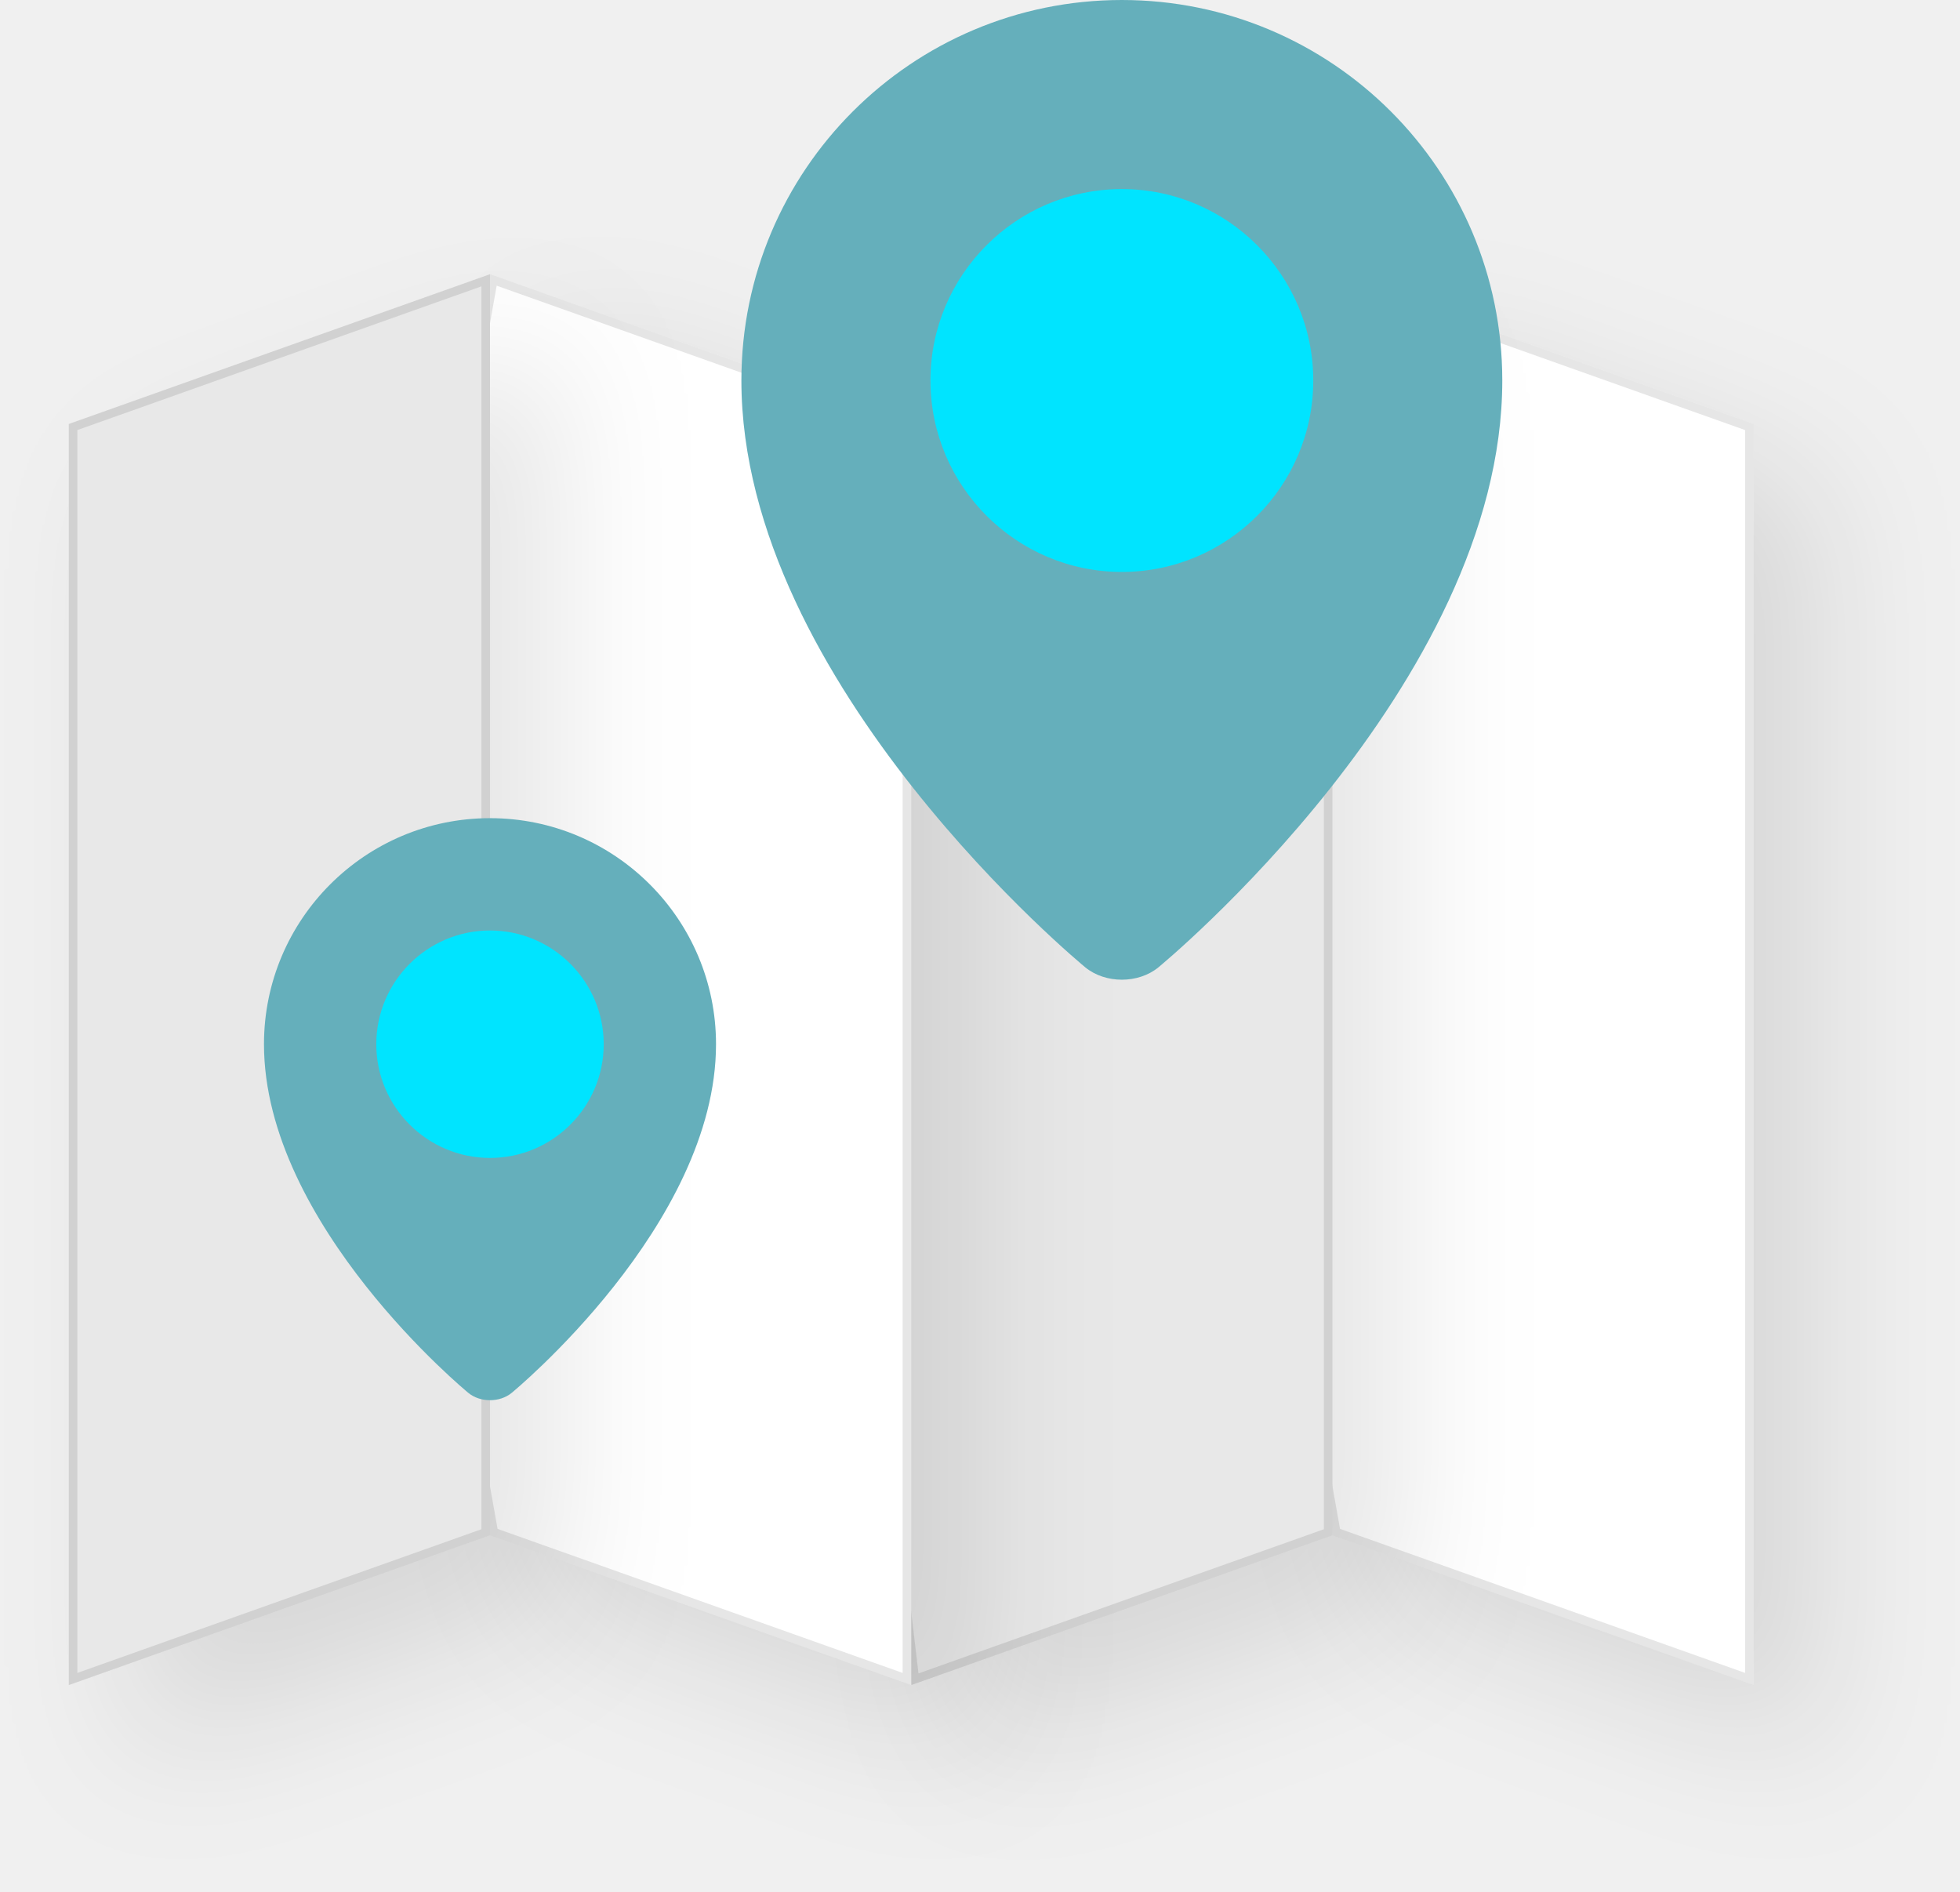
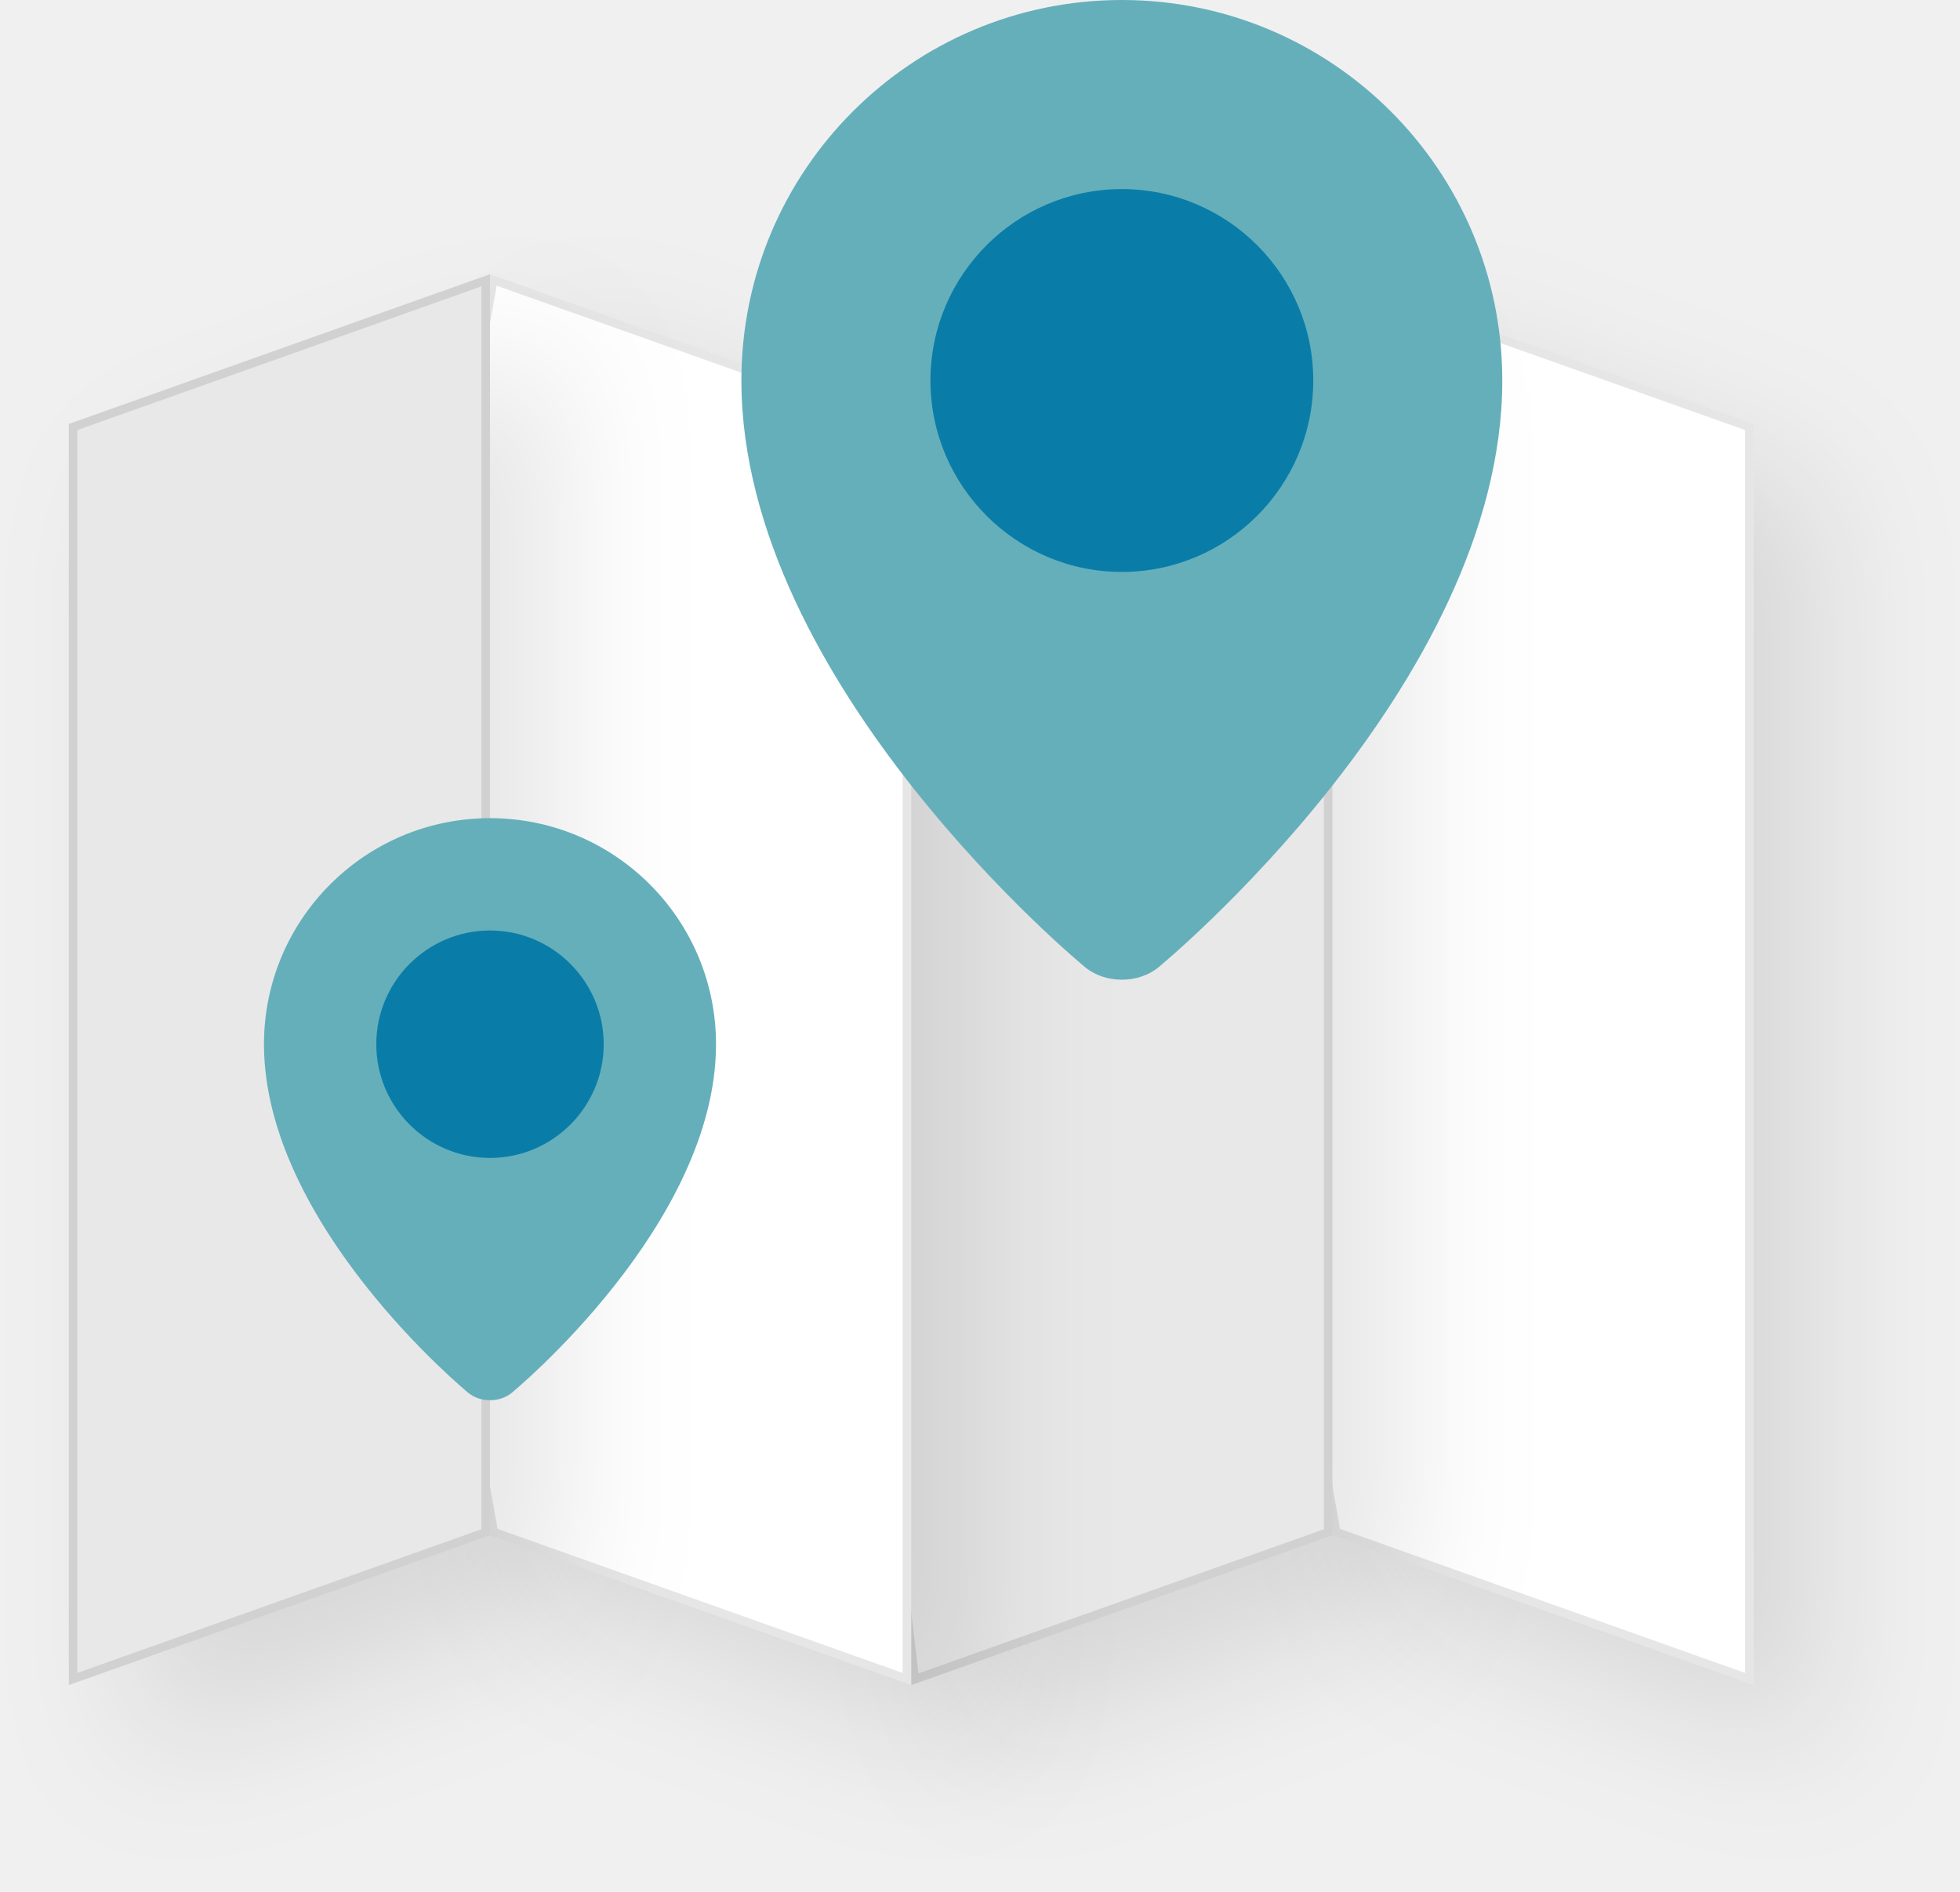
<svg xmlns="http://www.w3.org/2000/svg" width="57" height="55" viewBox="0 0 57 55" fill="none">
  <g filter="url(#filter0_d)">
    <path d="M51 12.328V49L38.75 44.644L35.483 26.309L38.75 7.973L51 12.328Z" fill="white" />
    <path d="M38.847 8.14L50.875 12.417V48.823L38.86 44.551L35.61 26.309L38.847 8.14Z" stroke="black" stroke-opacity="0.1" stroke-width="0.25" />
  </g>
  <g filter="url(#filter1_d)">
    <path d="M38.75 7.973V44.644L26.5 49L24.322 30.664L26.5 12.328L38.75 7.973Z" fill="#E8E8E8" />
    <path d="M26.615 12.42L38.625 8.15V44.556L26.606 48.83L24.448 30.664L26.615 12.42Z" stroke="black" stroke-opacity="0.1" stroke-width="0.25" />
  </g>
  <g filter="url(#filter2_d)">
    <path d="M26.5 12.328V49L14.25 44.644L10.983 26.309L14.25 7.973L26.5 12.328Z" fill="white" />
    <path d="M14.347 8.14L26.375 12.417V48.823L14.36 44.551L11.11 26.309L14.347 8.14Z" stroke="black" stroke-opacity="0.1" stroke-width="0.25" />
  </g>
  <g filter="url(#filter3_d)">
    <path d="M14.25 7.973V44.644L2 49V12.328L14.25 7.973Z" fill="#E8E8E8" />
    <path d="M2.125 12.417L14.125 8.15V44.556L2.125 48.823V12.417Z" stroke="black" stroke-opacity="0.1" stroke-width="0.25" />
  </g>
  <path d="M43.689 11.064C43.689 19.924 33.688 28.129 33.688 28.129C33.103 28.608 32.147 28.608 31.562 28.129C31.562 28.129 21.561 19.924 21.561 11.064C21.561 4.954 26.514 0 32.625 0C38.736 0 43.689 4.954 43.689 11.064Z" fill="#65AFBB" />
-   <path d="M32.625 16.631C29.556 16.631 27.059 14.133 27.059 11.064C27.059 7.995 29.556 5.498 32.625 5.498C35.695 5.498 38.192 7.995 38.192 11.064C38.192 14.134 35.695 16.631 32.625 16.631Z" fill="#00e4ff" />
+   <path d="M32.625 16.631C29.556 16.631 27.059 14.133 27.059 11.064C27.059 7.995 29.556 5.498 32.625 5.498C35.695 5.498 38.192 7.995 38.192 11.064C38.192 14.134 35.695 16.631 32.625 16.631Z" fill="#097DA8" />
  <path d="M20.823 30.364C20.823 35.627 14.881 40.502 14.881 40.502C14.534 40.787 13.966 40.787 13.619 40.502C13.619 40.502 7.677 35.627 7.677 30.364C7.677 26.734 10.62 23.791 14.25 23.791C17.88 23.791 20.823 26.734 20.823 30.364Z" fill="#65AFBB" />
-   <path d="M14.25 33.671C12.427 33.671 10.943 32.188 10.943 30.364C10.943 28.541 12.427 27.057 14.25 27.057C16.074 27.057 17.557 28.541 17.557 30.364C17.557 32.188 16.074 33.671 14.25 33.671Z" fill="#00e4ff" />
+   <path d="M14.25 33.671C12.427 33.671 10.943 32.188 10.943 30.364C10.943 28.541 12.427 27.057 14.25 27.057C16.074 27.057 17.557 28.541 17.557 30.364C17.557 32.188 16.074 33.671 14.25 33.671Z" fill="#097DA8" />
  <defs>
    <filter id="filter0_d" x="33.483" y="5.973" width="23.517" height="49.027" filterUnits="userSpaceOnUse" color-interpolation-filters="sRGB">
      <feFlood flood-opacity="0" result="BackgroundImageFix" />
      <feColorMatrix in="SourceAlpha" type="matrix" values="0 0 0 0 0 0 0 0 0 0 0 0 0 0 0 0 0 0 127 0" />
      <feOffset dx="2" dy="2" />
      <feGaussianBlur stdDeviation="2" />
      <feColorMatrix type="matrix" values="0 0 0 0 0 0 0 0 0 0 0 0 0 0 0 0 0 0 0.1 0" />
      <feBlend mode="normal" in2="BackgroundImageFix" result="effect1_dropShadow" />
      <feBlend mode="normal" in="SourceGraphic" in2="effect1_dropShadow" result="shape" />
    </filter>
    <filter id="filter1_d" x="22.322" y="5.973" width="22.428" height="49.027" filterUnits="userSpaceOnUse" color-interpolation-filters="sRGB">
      <feFlood flood-opacity="0" result="BackgroundImageFix" />
      <feColorMatrix in="SourceAlpha" type="matrix" values="0 0 0 0 0 0 0 0 0 0 0 0 0 0 0 0 0 0 127 0" />
      <feOffset dx="2" dy="2" />
      <feGaussianBlur stdDeviation="2" />
      <feColorMatrix type="matrix" values="0 0 0 0 0 0 0 0 0 0 0 0 0 0 0 0 0 0 0.1 0" />
      <feBlend mode="normal" in2="BackgroundImageFix" result="effect1_dropShadow" />
      <feBlend mode="normal" in="SourceGraphic" in2="effect1_dropShadow" result="shape" />
    </filter>
    <filter id="filter2_d" x="8.983" y="5.973" width="23.517" height="49.027" filterUnits="userSpaceOnUse" color-interpolation-filters="sRGB">
      <feFlood flood-opacity="0" result="BackgroundImageFix" />
      <feColorMatrix in="SourceAlpha" type="matrix" values="0 0 0 0 0 0 0 0 0 0 0 0 0 0 0 0 0 0 127 0" />
      <feOffset dx="2" dy="2" />
      <feGaussianBlur stdDeviation="2" />
      <feColorMatrix type="matrix" values="0 0 0 0 0 0 0 0 0 0 0 0 0 0 0 0 0 0 0.1 0" />
      <feBlend mode="normal" in2="BackgroundImageFix" result="effect1_dropShadow" />
      <feBlend mode="normal" in="SourceGraphic" in2="effect1_dropShadow" result="shape" />
    </filter>
    <filter id="filter3_d" x="0" y="5.973" width="20.25" height="49.027" filterUnits="userSpaceOnUse" color-interpolation-filters="sRGB">
      <feFlood flood-opacity="0" result="BackgroundImageFix" />
      <feColorMatrix in="SourceAlpha" type="matrix" values="0 0 0 0 0 0 0 0 0 0 0 0 0 0 0 0 0 0 127 0" />
      <feOffset dx="2" dy="2" />
      <feGaussianBlur stdDeviation="2" />
      <feColorMatrix type="matrix" values="0 0 0 0 0 0 0 0 0 0 0 0 0 0 0 0 0 0 0.1 0" />
      <feBlend mode="normal" in2="BackgroundImageFix" result="effect1_dropShadow" />
      <feBlend mode="normal" in="SourceGraphic" in2="effect1_dropShadow" result="shape" />
    </filter>
  </defs>
</svg>
